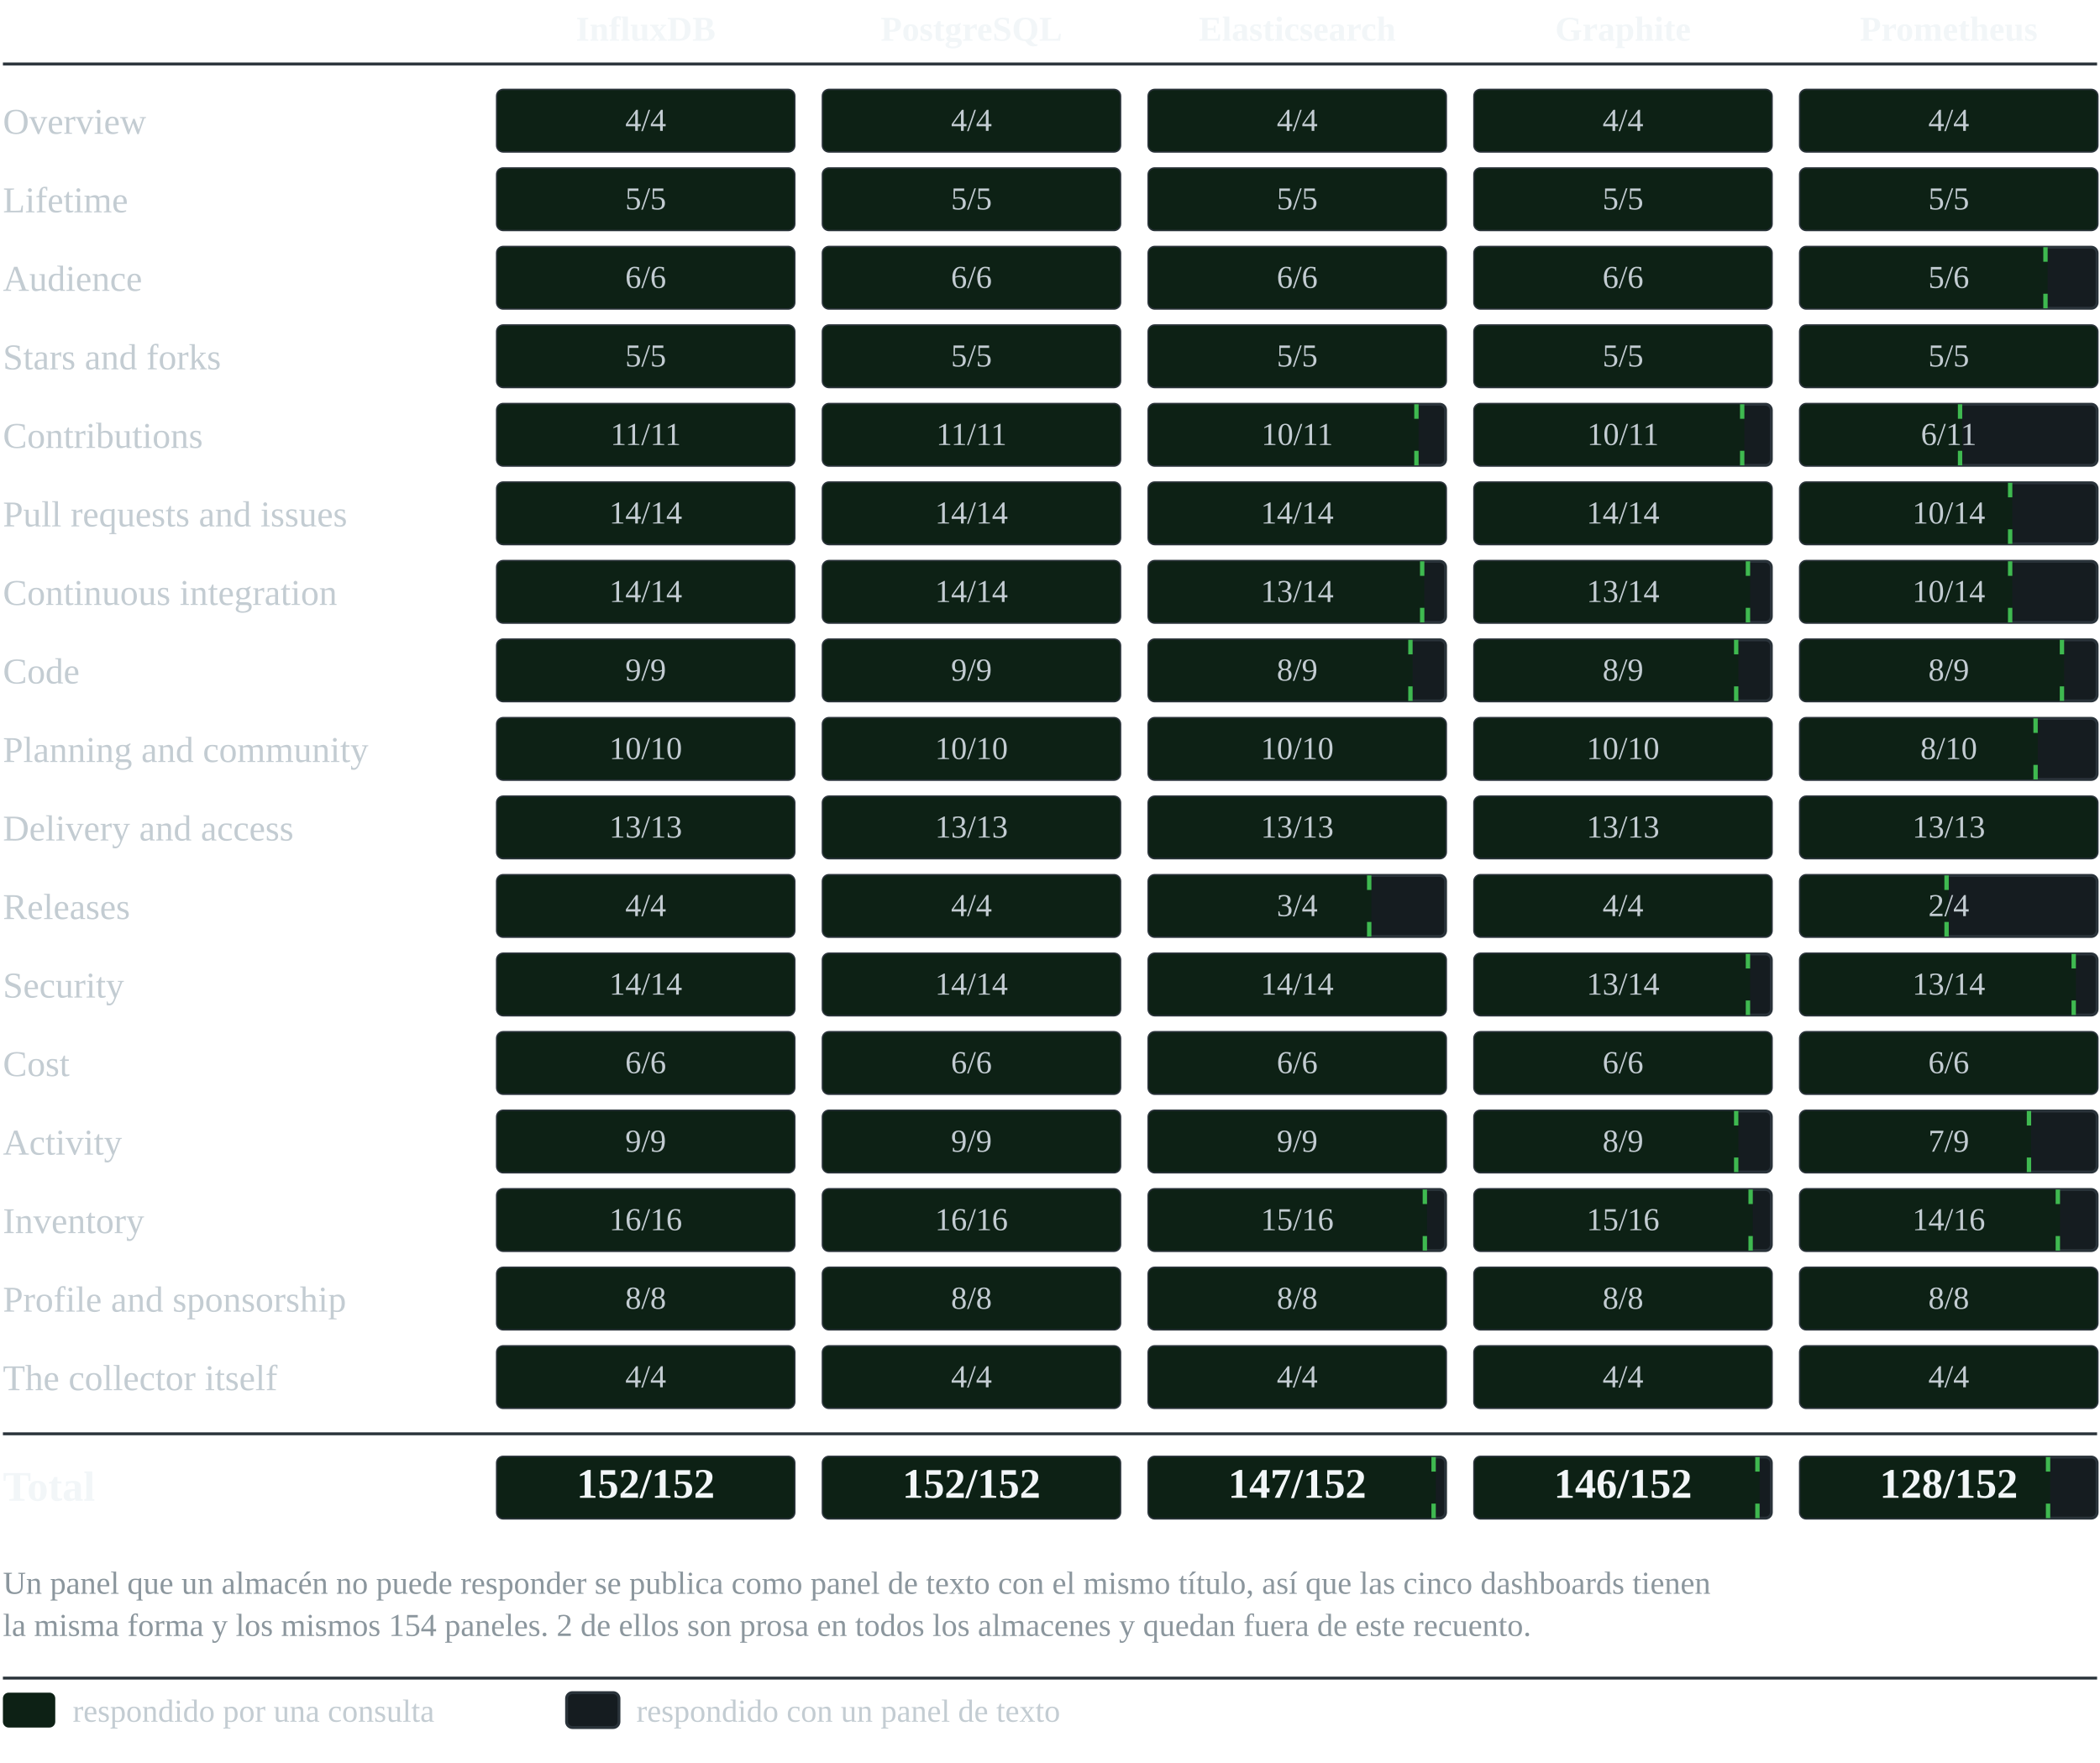
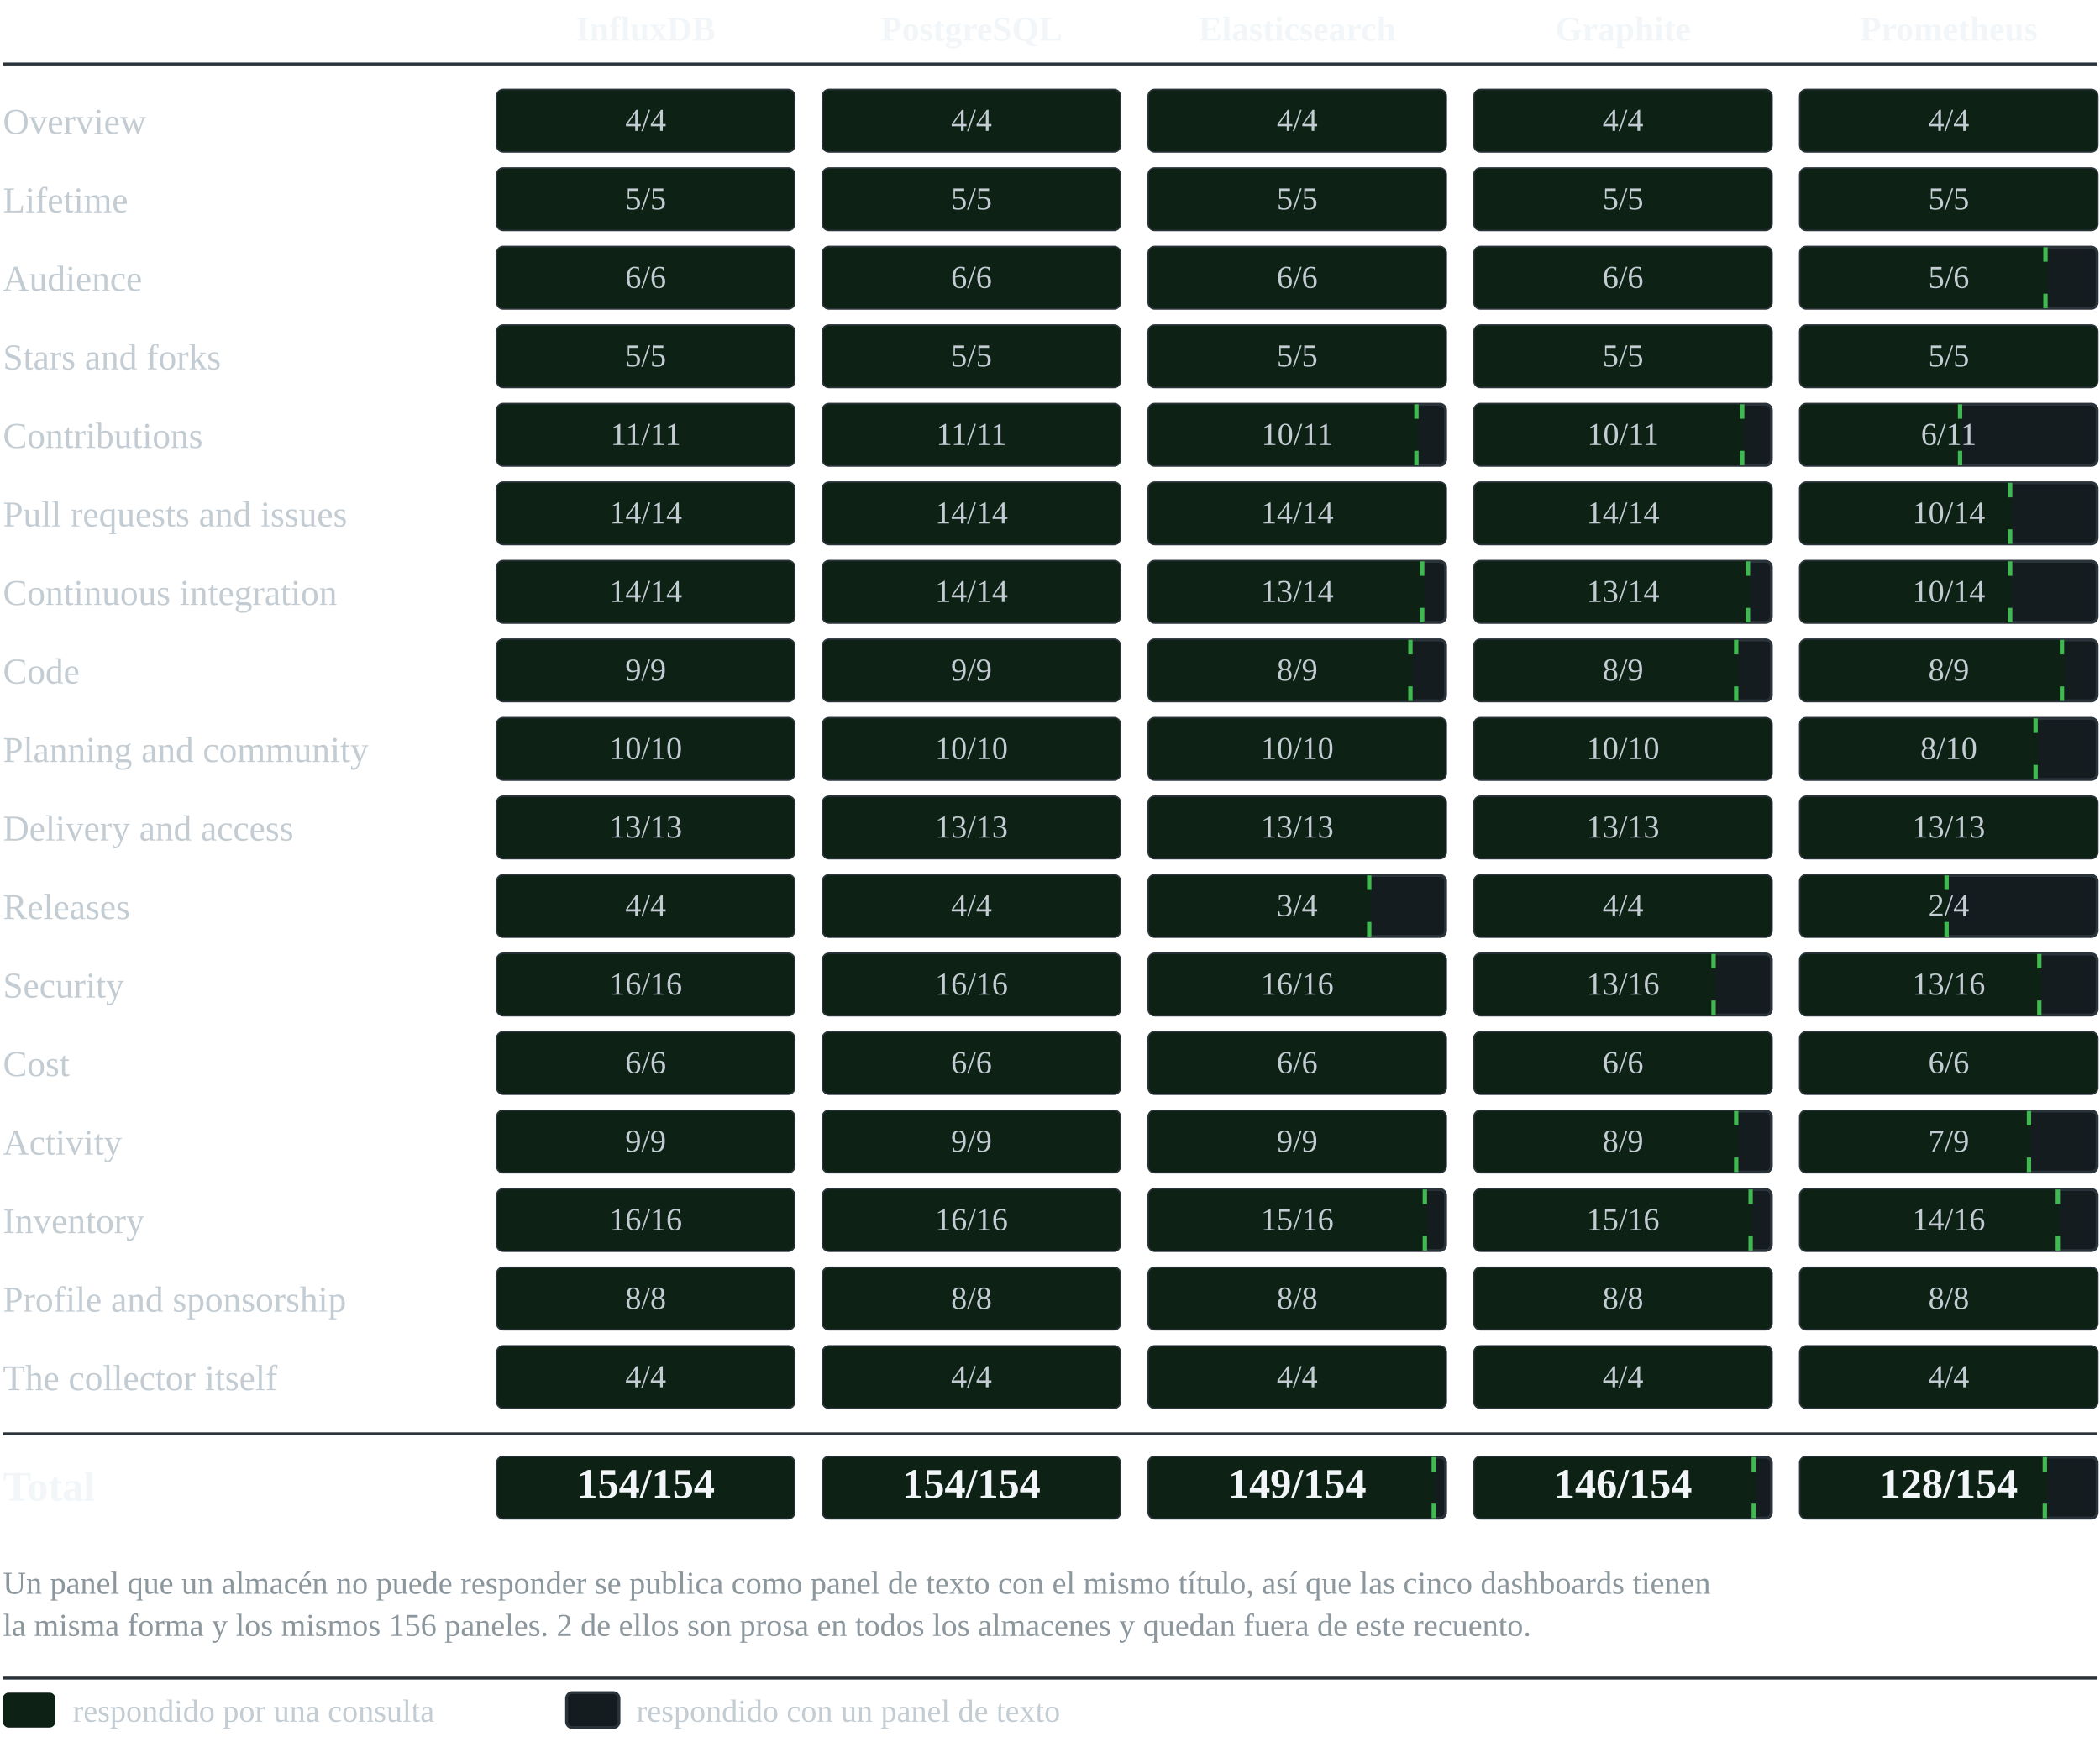
<svg xmlns="http://www.w3.org/2000/svg" class="gf" viewBox="-1 -1 722 606" role="img" aria-labelledby="gf-stores-es-wide-t gf-stores-es-wide-d">
  <style>.gf{font-family:var(--sl-font,ui-sans-serif,system-ui,sans-serif)}.gf text{fill:var(--rb-body,#c3ccd2);font-size:12.5px}.gf .gf-title{fill:var(--rb-heading,#f2f6f8);font-size:14.5px;font-weight:600}.gf .gf-col{fill:var(--rb-heading,#f2f6f8);font-size:12px;font-weight:600}.gf .gf-muted{fill:var(--rb-muted,#8b969d);font-size:11px}.gf .gf-small{font-size:11px}.gf .gf-count{font-size:26px;font-weight:700}.gf .gf-keep{fill:var(--rb-accent,#3fb950)}.gf .gf-add{fill:var(--rb-status-drop,#e0605c)}.gf .gf-box{fill:var(--rb-surface,#151c20);stroke:var(--rb-border,#2a333a);stroke-width:1}.gf .gf-cell-keep{fill:var(--rb-accent-soft,#0d2115);stroke:var(--rb-accent,#3fb950);stroke-width:1}.gf .gf-cell-add{fill:var(--rb-status-drop-soft,#2b1618);stroke:var(--rb-status-drop,#e0605c);stroke-width:1}.gf .gf-bar{fill:var(--rb-accent-soft,#0d2115)}.gf .gf-edge{fill:var(--rb-accent,#3fb950)}.gf .gf-rule{stroke:var(--rb-border,#2a333a);stroke-width:1}.gf .gf-line{stroke:var(--rb-muted,#8b969d);stroke-width:1;fill:none}.gf .gf-head{fill:var(--rb-muted,#8b969d)}</style>
  <text x="221" y="13" class="gf-col" text-anchor="middle">InfluxDB</text>
  <text x="333" y="13" class="gf-col" text-anchor="middle">PostgreSQL</text>
  <text x="445" y="13" class="gf-col" text-anchor="middle">Elasticsearch</text>
  <text x="557" y="13" class="gf-col" text-anchor="middle">Graphite</text>
  <text x="669" y="13" class="gf-col" text-anchor="middle">Prometheus</text>
  <line x1="0" y1="21" x2="720" y2="21" class="gf-rule" />
  <text x="0" y="45">Overview</text>
  <rect x="170" y="30" width="102" height="21" rx="2" class="gf-box" />
  <rect x="170" y="30" width="102" height="21" rx="2" class="gf-bar" />
  <text x="221" y="44" class="gf-small" text-anchor="middle">4/4</text>
  <rect x="282" y="30" width="102" height="21" rx="2" class="gf-box" />
  <rect x="282" y="30" width="102" height="21" rx="2" class="gf-bar" />
  <text x="333" y="44" class="gf-small" text-anchor="middle">4/4</text>
  <rect x="394" y="30" width="102" height="21" rx="2" class="gf-box" />
  <rect x="394" y="30" width="102" height="21" rx="2" class="gf-bar" />
  <text x="445" y="44" class="gf-small" text-anchor="middle">4/4</text>
  <rect x="506" y="30" width="102" height="21" rx="2" class="gf-box" />
  <rect x="506" y="30" width="102" height="21" rx="2" class="gf-bar" />
  <text x="557" y="44" class="gf-small" text-anchor="middle">4/4</text>
  <rect x="618" y="30" width="102" height="21" rx="2" class="gf-box" />
  <rect x="618" y="30" width="102" height="21" rx="2" class="gf-bar" />
  <text x="669" y="44" class="gf-small" text-anchor="middle">4/4</text>
  <text x="0" y="72">Lifetime</text>
  <rect x="170" y="57" width="102" height="21" rx="2" class="gf-box" />
  <rect x="170" y="57" width="102" height="21" rx="2" class="gf-bar" />
  <text x="221" y="71" class="gf-small" text-anchor="middle">5/5</text>
  <rect x="282" y="57" width="102" height="21" rx="2" class="gf-box" />
  <rect x="282" y="57" width="102" height="21" rx="2" class="gf-bar" />
  <text x="333" y="71" class="gf-small" text-anchor="middle">5/5</text>
  <rect x="394" y="57" width="102" height="21" rx="2" class="gf-box" />
  <rect x="394" y="57" width="102" height="21" rx="2" class="gf-bar" />
  <text x="445" y="71" class="gf-small" text-anchor="middle">5/5</text>
  <rect x="506" y="57" width="102" height="21" rx="2" class="gf-box" />
  <rect x="506" y="57" width="102" height="21" rx="2" class="gf-bar" />
  <text x="557" y="71" class="gf-small" text-anchor="middle">5/5</text>
  <rect x="618" y="57" width="102" height="21" rx="2" class="gf-box" />
  <rect x="618" y="57" width="102" height="21" rx="2" class="gf-bar" />
  <text x="669" y="71" class="gf-small" text-anchor="middle">5/5</text>
  <text x="0" y="99">Audience</text>
  <rect x="170" y="84" width="102" height="21" rx="2" class="gf-box" />
  <rect x="170" y="84" width="102" height="21" rx="2" class="gf-bar" />
  <text x="221" y="98" class="gf-small" text-anchor="middle">6/6</text>
  <rect x="282" y="84" width="102" height="21" rx="2" class="gf-box" />
  <rect x="282" y="84" width="102" height="21" rx="2" class="gf-bar" />
  <text x="333" y="98" class="gf-small" text-anchor="middle">6/6</text>
  <rect x="394" y="84" width="102" height="21" rx="2" class="gf-box" />
  <rect x="394" y="84" width="102" height="21" rx="2" class="gf-bar" />
  <text x="445" y="98" class="gf-small" text-anchor="middle">6/6</text>
  <rect x="506" y="84" width="102" height="21" rx="2" class="gf-box" />
  <rect x="506" y="84" width="102" height="21" rx="2" class="gf-bar" />
  <text x="557" y="98" class="gf-small" text-anchor="middle">6/6</text>
  <rect x="618" y="84" width="102" height="21" rx="2" class="gf-box" />
  <rect x="618" y="84" width="85" height="21" rx="2" class="gf-bar" />
  <rect x="701.5" y="84" width="1.5" height="5" rx="0" class="gf-edge" />
  <rect x="701.5" y="100" width="1.5" height="5" rx="0" class="gf-edge" />
  <text x="669" y="98" class="gf-small" text-anchor="middle">5/6</text>
  <text x="0" y="126">Stars and forks</text>
  <rect x="170" y="111" width="102" height="21" rx="2" class="gf-box" />
  <rect x="170" y="111" width="102" height="21" rx="2" class="gf-bar" />
  <text x="221" y="125" class="gf-small" text-anchor="middle">5/5</text>
  <rect x="282" y="111" width="102" height="21" rx="2" class="gf-box" />
  <rect x="282" y="111" width="102" height="21" rx="2" class="gf-bar" />
  <text x="333" y="125" class="gf-small" text-anchor="middle">5/5</text>
  <rect x="394" y="111" width="102" height="21" rx="2" class="gf-box" />
  <rect x="394" y="111" width="102" height="21" rx="2" class="gf-bar" />
  <text x="445" y="125" class="gf-small" text-anchor="middle">5/5</text>
  <rect x="506" y="111" width="102" height="21" rx="2" class="gf-box" />
  <rect x="506" y="111" width="102" height="21" rx="2" class="gf-bar" />
  <text x="557" y="125" class="gf-small" text-anchor="middle">5/5</text>
  <rect x="618" y="111" width="102" height="21" rx="2" class="gf-box" />
  <rect x="618" y="111" width="102" height="21" rx="2" class="gf-bar" />
  <text x="669" y="125" class="gf-small" text-anchor="middle">5/5</text>
  <text x="0" y="153">Contributions</text>
  <rect x="170" y="138" width="102" height="21" rx="2" class="gf-box" />
  <rect x="170" y="138" width="102" height="21" rx="2" class="gf-bar" />
  <text x="221" y="152" class="gf-small" text-anchor="middle">11/11</text>
  <rect x="282" y="138" width="102" height="21" rx="2" class="gf-box" />
  <rect x="282" y="138" width="102" height="21" rx="2" class="gf-bar" />
  <text x="333" y="152" class="gf-small" text-anchor="middle">11/11</text>
  <rect x="394" y="138" width="102" height="21" rx="2" class="gf-box" />
  <rect x="394" y="138" width="92.73" height="21" rx="2" class="gf-bar" />
  <rect x="485.23" y="138" width="1.5" height="5" rx="0" class="gf-edge" />
  <rect x="485.23" y="154" width="1.5" height="5" rx="0" class="gf-edge" />
  <text x="445" y="152" class="gf-small" text-anchor="middle">10/11</text>
  <rect x="506" y="138" width="102" height="21" rx="2" class="gf-box" />
  <rect x="506" y="138" width="92.73" height="21" rx="2" class="gf-bar" />
  <rect x="597.23" y="138" width="1.5" height="5" rx="0" class="gf-edge" />
  <rect x="597.23" y="154" width="1.5" height="5" rx="0" class="gf-edge" />
  <text x="557" y="152" class="gf-small" text-anchor="middle">10/11</text>
  <rect x="618" y="138" width="102" height="21" rx="2" class="gf-box" />
  <rect x="618" y="138" width="55.64" height="21" rx="2" class="gf-bar" />
  <rect x="672.14" y="138" width="1.5" height="5" rx="0" class="gf-edge" />
  <rect x="672.14" y="154" width="1.5" height="5" rx="0" class="gf-edge" />
  <text x="669" y="152" class="gf-small" text-anchor="middle">6/11</text>
  <text x="0" y="180">Pull requests and issues</text>
  <rect x="170" y="165" width="102" height="21" rx="2" class="gf-box" />
  <rect x="170" y="165" width="102" height="21" rx="2" class="gf-bar" />
  <text x="221" y="179" class="gf-small" text-anchor="middle">14/14</text>
  <rect x="282" y="165" width="102" height="21" rx="2" class="gf-box" />
  <rect x="282" y="165" width="102" height="21" rx="2" class="gf-bar" />
  <text x="333" y="179" class="gf-small" text-anchor="middle">14/14</text>
  <rect x="394" y="165" width="102" height="21" rx="2" class="gf-box" />
  <rect x="394" y="165" width="102" height="21" rx="2" class="gf-bar" />
  <text x="445" y="179" class="gf-small" text-anchor="middle">14/14</text>
  <rect x="506" y="165" width="102" height="21" rx="2" class="gf-box" />
  <rect x="506" y="165" width="102" height="21" rx="2" class="gf-bar" />
  <text x="557" y="179" class="gf-small" text-anchor="middle">14/14</text>
  <rect x="618" y="165" width="102" height="21" rx="2" class="gf-box" />
  <rect x="618" y="165" width="72.86" height="21" rx="2" class="gf-bar" />
  <rect x="689.36" y="165" width="1.5" height="5" rx="0" class="gf-edge" />
  <rect x="689.36" y="181" width="1.5" height="5" rx="0" class="gf-edge" />
  <text x="669" y="179" class="gf-small" text-anchor="middle">10/14</text>
  <text x="0" y="207">Continuous integration</text>
  <rect x="170" y="192" width="102" height="21" rx="2" class="gf-box" />
  <rect x="170" y="192" width="102" height="21" rx="2" class="gf-bar" />
  <text x="221" y="206" class="gf-small" text-anchor="middle">14/14</text>
  <rect x="282" y="192" width="102" height="21" rx="2" class="gf-box" />
  <rect x="282" y="192" width="102" height="21" rx="2" class="gf-bar" />
  <text x="333" y="206" class="gf-small" text-anchor="middle">14/14</text>
  <rect x="394" y="192" width="102" height="21" rx="2" class="gf-box" />
  <rect x="394" y="192" width="94.71" height="21" rx="2" class="gf-bar" />
  <rect x="487.21" y="192" width="1.5" height="5" rx="0" class="gf-edge" />
  <rect x="487.21" y="208" width="1.5" height="5" rx="0" class="gf-edge" />
  <text x="445" y="206" class="gf-small" text-anchor="middle">13/14</text>
  <rect x="506" y="192" width="102" height="21" rx="2" class="gf-box" />
  <rect x="506" y="192" width="94.71" height="21" rx="2" class="gf-bar" />
  <rect x="599.21" y="192" width="1.5" height="5" rx="0" class="gf-edge" />
  <rect x="599.21" y="208" width="1.5" height="5" rx="0" class="gf-edge" />
  <text x="557" y="206" class="gf-small" text-anchor="middle">13/14</text>
  <rect x="618" y="192" width="102" height="21" rx="2" class="gf-box" />
  <rect x="618" y="192" width="72.86" height="21" rx="2" class="gf-bar" />
  <rect x="689.36" y="192" width="1.5" height="5" rx="0" class="gf-edge" />
  <rect x="689.36" y="208" width="1.5" height="5" rx="0" class="gf-edge" />
  <text x="669" y="206" class="gf-small" text-anchor="middle">10/14</text>
  <text x="0" y="234">Code</text>
  <rect x="170" y="219" width="102" height="21" rx="2" class="gf-box" />
  <rect x="170" y="219" width="102" height="21" rx="2" class="gf-bar" />
  <text x="221" y="233" class="gf-small" text-anchor="middle">9/9</text>
  <rect x="282" y="219" width="102" height="21" rx="2" class="gf-box" />
  <rect x="282" y="219" width="102" height="21" rx="2" class="gf-bar" />
  <text x="333" y="233" class="gf-small" text-anchor="middle">9/9</text>
  <rect x="394" y="219" width="102" height="21" rx="2" class="gf-box" />
  <rect x="394" y="219" width="90.67" height="21" rx="2" class="gf-bar" />
  <rect x="483.17" y="219" width="1.5" height="5" rx="0" class="gf-edge" />
  <rect x="483.17" y="235" width="1.5" height="5" rx="0" class="gf-edge" />
  <text x="445" y="233" class="gf-small" text-anchor="middle">8/9</text>
  <rect x="506" y="219" width="102" height="21" rx="2" class="gf-box" />
  <rect x="506" y="219" width="90.67" height="21" rx="2" class="gf-bar" />
  <rect x="595.17" y="219" width="1.5" height="5" rx="0" class="gf-edge" />
  <rect x="595.17" y="235" width="1.5" height="5" rx="0" class="gf-edge" />
  <text x="557" y="233" class="gf-small" text-anchor="middle">8/9</text>
  <rect x="618" y="219" width="102" height="21" rx="2" class="gf-box" />
  <rect x="618" y="219" width="90.67" height="21" rx="2" class="gf-bar" />
  <rect x="707.17" y="219" width="1.5" height="5" rx="0" class="gf-edge" />
  <rect x="707.17" y="235" width="1.5" height="5" rx="0" class="gf-edge" />
  <text x="669" y="233" class="gf-small" text-anchor="middle">8/9</text>
  <text x="0" y="261">Planning and community</text>
  <rect x="170" y="246" width="102" height="21" rx="2" class="gf-box" />
  <rect x="170" y="246" width="102" height="21" rx="2" class="gf-bar" />
  <text x="221" y="260" class="gf-small" text-anchor="middle">10/10</text>
  <rect x="282" y="246" width="102" height="21" rx="2" class="gf-box" />
  <rect x="282" y="246" width="102" height="21" rx="2" class="gf-bar" />
  <text x="333" y="260" class="gf-small" text-anchor="middle">10/10</text>
  <rect x="394" y="246" width="102" height="21" rx="2" class="gf-box" />
  <rect x="394" y="246" width="102" height="21" rx="2" class="gf-bar" />
  <text x="445" y="260" class="gf-small" text-anchor="middle">10/10</text>
  <rect x="506" y="246" width="102" height="21" rx="2" class="gf-box" />
  <rect x="506" y="246" width="102" height="21" rx="2" class="gf-bar" />
  <text x="557" y="260" class="gf-small" text-anchor="middle">10/10</text>
  <rect x="618" y="246" width="102" height="21" rx="2" class="gf-box" />
  <rect x="618" y="246" width="81.6" height="21" rx="2" class="gf-bar" />
  <rect x="698.1" y="246" width="1.5" height="5" rx="0" class="gf-edge" />
  <rect x="698.1" y="262" width="1.5" height="5" rx="0" class="gf-edge" />
  <text x="669" y="260" class="gf-small" text-anchor="middle">8/10</text>
  <text x="0" y="288">Delivery and access</text>
  <rect x="170" y="273" width="102" height="21" rx="2" class="gf-box" />
  <rect x="170" y="273" width="102" height="21" rx="2" class="gf-bar" />
  <text x="221" y="287" class="gf-small" text-anchor="middle">13/13</text>
  <rect x="282" y="273" width="102" height="21" rx="2" class="gf-box" />
  <rect x="282" y="273" width="102" height="21" rx="2" class="gf-bar" />
  <text x="333" y="287" class="gf-small" text-anchor="middle">13/13</text>
  <rect x="394" y="273" width="102" height="21" rx="2" class="gf-box" />
  <rect x="394" y="273" width="102" height="21" rx="2" class="gf-bar" />
  <text x="445" y="287" class="gf-small" text-anchor="middle">13/13</text>
  <rect x="506" y="273" width="102" height="21" rx="2" class="gf-box" />
  <rect x="506" y="273" width="102" height="21" rx="2" class="gf-bar" />
  <text x="557" y="287" class="gf-small" text-anchor="middle">13/13</text>
  <rect x="618" y="273" width="102" height="21" rx="2" class="gf-box" />
  <rect x="618" y="273" width="102" height="21" rx="2" class="gf-bar" />
  <text x="669" y="287" class="gf-small" text-anchor="middle">13/13</text>
  <text x="0" y="315">Releases</text>
  <rect x="170" y="300" width="102" height="21" rx="2" class="gf-box" />
  <rect x="170" y="300" width="102" height="21" rx="2" class="gf-bar" />
  <text x="221" y="314" class="gf-small" text-anchor="middle">4/4</text>
  <rect x="282" y="300" width="102" height="21" rx="2" class="gf-box" />
  <rect x="282" y="300" width="102" height="21" rx="2" class="gf-bar" />
  <text x="333" y="314" class="gf-small" text-anchor="middle">4/4</text>
  <rect x="394" y="300" width="102" height="21" rx="2" class="gf-box" />
  <rect x="394" y="300" width="76.5" height="21" rx="2" class="gf-bar" />
  <rect x="469" y="300" width="1.5" height="5" rx="0" class="gf-edge" />
  <rect x="469" y="316" width="1.5" height="5" rx="0" class="gf-edge" />
  <text x="445" y="314" class="gf-small" text-anchor="middle">3/4</text>
  <rect x="506" y="300" width="102" height="21" rx="2" class="gf-box" />
  <rect x="506" y="300" width="102" height="21" rx="2" class="gf-bar" />
  <text x="557" y="314" class="gf-small" text-anchor="middle">4/4</text>
  <rect x="618" y="300" width="102" height="21" rx="2" class="gf-box" />
  <rect x="618" y="300" width="51" height="21" rx="2" class="gf-bar" />
  <rect x="667.5" y="300" width="1.5" height="5" rx="0" class="gf-edge" />
  <rect x="667.5" y="316" width="1.5" height="5" rx="0" class="gf-edge" />
  <text x="669" y="314" class="gf-small" text-anchor="middle">2/4</text>
  <text x="0" y="342">Security</text>
  <rect x="170" y="327" width="102" height="21" rx="2" class="gf-box" />
  <rect x="170" y="327" width="102" height="21" rx="2" class="gf-bar" />
-   <text x="221" y="341" class="gf-small" text-anchor="middle">14/14</text>
+   <text x="221" y="341" class="gf-small" text-anchor="middle">16/16</text>
  <rect x="282" y="327" width="102" height="21" rx="2" class="gf-box" />
  <rect x="282" y="327" width="102" height="21" rx="2" class="gf-bar" />
-   <text x="333" y="341" class="gf-small" text-anchor="middle">14/14</text>
+   <text x="333" y="341" class="gf-small" text-anchor="middle">16/16</text>
  <rect x="394" y="327" width="102" height="21" rx="2" class="gf-box" />
  <rect x="394" y="327" width="102" height="21" rx="2" class="gf-bar" />
-   <text x="445" y="341" class="gf-small" text-anchor="middle">14/14</text>
+   <text x="445" y="341" class="gf-small" text-anchor="middle">16/16</text>
  <rect x="506" y="327" width="102" height="21" rx="2" class="gf-box" />
-   <rect x="506" y="327" width="94.71" height="21" rx="2" class="gf-bar" />
-   <rect x="599.21" y="327" width="1.5" height="5" rx="0" class="gf-edge" />
-   <rect x="599.21" y="343" width="1.5" height="5" rx="0" class="gf-edge" />
-   <text x="557" y="341" class="gf-small" text-anchor="middle">13/14</text>
+   <rect x="506" y="327" width="82.88" height="21" rx="2" class="gf-bar" />
+   <rect x="587.38" y="327" width="1.5" height="5" rx="0" class="gf-edge" />
+   <rect x="587.38" y="343" width="1.5" height="5" rx="0" class="gf-edge" />
+   <text x="557" y="341" class="gf-small" text-anchor="middle">13/16</text>
  <rect x="618" y="327" width="102" height="21" rx="2" class="gf-box" />
-   <rect x="618" y="327" width="94.71" height="21" rx="2" class="gf-bar" />
-   <rect x="711.21" y="327" width="1.5" height="5" rx="0" class="gf-edge" />
-   <rect x="711.21" y="343" width="1.5" height="5" rx="0" class="gf-edge" />
-   <text x="669" y="341" class="gf-small" text-anchor="middle">13/14</text>
+   <rect x="618" y="327" width="82.88" height="21" rx="2" class="gf-bar" />
+   <rect x="699.38" y="327" width="1.5" height="5" rx="0" class="gf-edge" />
+   <rect x="699.38" y="343" width="1.5" height="5" rx="0" class="gf-edge" />
+   <text x="669" y="341" class="gf-small" text-anchor="middle">13/16</text>
  <text x="0" y="369">Cost</text>
  <rect x="170" y="354" width="102" height="21" rx="2" class="gf-box" />
  <rect x="170" y="354" width="102" height="21" rx="2" class="gf-bar" />
  <text x="221" y="368" class="gf-small" text-anchor="middle">6/6</text>
  <rect x="282" y="354" width="102" height="21" rx="2" class="gf-box" />
  <rect x="282" y="354" width="102" height="21" rx="2" class="gf-bar" />
  <text x="333" y="368" class="gf-small" text-anchor="middle">6/6</text>
  <rect x="394" y="354" width="102" height="21" rx="2" class="gf-box" />
  <rect x="394" y="354" width="102" height="21" rx="2" class="gf-bar" />
  <text x="445" y="368" class="gf-small" text-anchor="middle">6/6</text>
  <rect x="506" y="354" width="102" height="21" rx="2" class="gf-box" />
  <rect x="506" y="354" width="102" height="21" rx="2" class="gf-bar" />
  <text x="557" y="368" class="gf-small" text-anchor="middle">6/6</text>
  <rect x="618" y="354" width="102" height="21" rx="2" class="gf-box" />
  <rect x="618" y="354" width="102" height="21" rx="2" class="gf-bar" />
  <text x="669" y="368" class="gf-small" text-anchor="middle">6/6</text>
  <text x="0" y="396">Activity</text>
  <rect x="170" y="381" width="102" height="21" rx="2" class="gf-box" />
  <rect x="170" y="381" width="102" height="21" rx="2" class="gf-bar" />
  <text x="221" y="395" class="gf-small" text-anchor="middle">9/9</text>
  <rect x="282" y="381" width="102" height="21" rx="2" class="gf-box" />
  <rect x="282" y="381" width="102" height="21" rx="2" class="gf-bar" />
  <text x="333" y="395" class="gf-small" text-anchor="middle">9/9</text>
  <rect x="394" y="381" width="102" height="21" rx="2" class="gf-box" />
  <rect x="394" y="381" width="102" height="21" rx="2" class="gf-bar" />
  <text x="445" y="395" class="gf-small" text-anchor="middle">9/9</text>
  <rect x="506" y="381" width="102" height="21" rx="2" class="gf-box" />
  <rect x="506" y="381" width="90.67" height="21" rx="2" class="gf-bar" />
  <rect x="595.17" y="381" width="1.5" height="5" rx="0" class="gf-edge" />
  <rect x="595.17" y="397" width="1.5" height="5" rx="0" class="gf-edge" />
  <text x="557" y="395" class="gf-small" text-anchor="middle">8/9</text>
  <rect x="618" y="381" width="102" height="21" rx="2" class="gf-box" />
  <rect x="618" y="381" width="79.33" height="21" rx="2" class="gf-bar" />
  <rect x="695.83" y="381" width="1.5" height="5" rx="0" class="gf-edge" />
  <rect x="695.83" y="397" width="1.5" height="5" rx="0" class="gf-edge" />
  <text x="669" y="395" class="gf-small" text-anchor="middle">7/9</text>
  <text x="0" y="423">Inventory</text>
  <rect x="170" y="408" width="102" height="21" rx="2" class="gf-box" />
  <rect x="170" y="408" width="102" height="21" rx="2" class="gf-bar" />
  <text x="221" y="422" class="gf-small" text-anchor="middle">16/16</text>
  <rect x="282" y="408" width="102" height="21" rx="2" class="gf-box" />
  <rect x="282" y="408" width="102" height="21" rx="2" class="gf-bar" />
  <text x="333" y="422" class="gf-small" text-anchor="middle">16/16</text>
  <rect x="394" y="408" width="102" height="21" rx="2" class="gf-box" />
  <rect x="394" y="408" width="95.63" height="21" rx="2" class="gf-bar" />
  <rect x="488.13" y="408" width="1.5" height="5" rx="0" class="gf-edge" />
  <rect x="488.13" y="424" width="1.5" height="5" rx="0" class="gf-edge" />
  <text x="445" y="422" class="gf-small" text-anchor="middle">15/16</text>
  <rect x="506" y="408" width="102" height="21" rx="2" class="gf-box" />
  <rect x="506" y="408" width="95.63" height="21" rx="2" class="gf-bar" />
  <rect x="600.13" y="408" width="1.5" height="5" rx="0" class="gf-edge" />
  <rect x="600.13" y="424" width="1.5" height="5" rx="0" class="gf-edge" />
  <text x="557" y="422" class="gf-small" text-anchor="middle">15/16</text>
  <rect x="618" y="408" width="102" height="21" rx="2" class="gf-box" />
  <rect x="618" y="408" width="89.25" height="21" rx="2" class="gf-bar" />
  <rect x="705.75" y="408" width="1.5" height="5" rx="0" class="gf-edge" />
  <rect x="705.75" y="424" width="1.5" height="5" rx="0" class="gf-edge" />
  <text x="669" y="422" class="gf-small" text-anchor="middle">14/16</text>
  <text x="0" y="450">Profile and sponsorship</text>
  <rect x="170" y="435" width="102" height="21" rx="2" class="gf-box" />
  <rect x="170" y="435" width="102" height="21" rx="2" class="gf-bar" />
  <text x="221" y="449" class="gf-small" text-anchor="middle">8/8</text>
  <rect x="282" y="435" width="102" height="21" rx="2" class="gf-box" />
  <rect x="282" y="435" width="102" height="21" rx="2" class="gf-bar" />
  <text x="333" y="449" class="gf-small" text-anchor="middle">8/8</text>
  <rect x="394" y="435" width="102" height="21" rx="2" class="gf-box" />
  <rect x="394" y="435" width="102" height="21" rx="2" class="gf-bar" />
  <text x="445" y="449" class="gf-small" text-anchor="middle">8/8</text>
  <rect x="506" y="435" width="102" height="21" rx="2" class="gf-box" />
  <rect x="506" y="435" width="102" height="21" rx="2" class="gf-bar" />
  <text x="557" y="449" class="gf-small" text-anchor="middle">8/8</text>
  <rect x="618" y="435" width="102" height="21" rx="2" class="gf-box" />
  <rect x="618" y="435" width="102" height="21" rx="2" class="gf-bar" />
  <text x="669" y="449" class="gf-small" text-anchor="middle">8/8</text>
  <text x="0" y="477">The collector itself</text>
  <rect x="170" y="462" width="102" height="21" rx="2" class="gf-box" />
  <rect x="170" y="462" width="102" height="21" rx="2" class="gf-bar" />
  <text x="221" y="476" class="gf-small" text-anchor="middle">4/4</text>
  <rect x="282" y="462" width="102" height="21" rx="2" class="gf-box" />
  <rect x="282" y="462" width="102" height="21" rx="2" class="gf-bar" />
  <text x="333" y="476" class="gf-small" text-anchor="middle">4/4</text>
  <rect x="394" y="462" width="102" height="21" rx="2" class="gf-box" />
  <rect x="394" y="462" width="102" height="21" rx="2" class="gf-bar" />
  <text x="445" y="476" class="gf-small" text-anchor="middle">4/4</text>
  <rect x="506" y="462" width="102" height="21" rx="2" class="gf-box" />
  <rect x="506" y="462" width="102" height="21" rx="2" class="gf-bar" />
  <text x="557" y="476" class="gf-small" text-anchor="middle">4/4</text>
  <rect x="618" y="462" width="102" height="21" rx="2" class="gf-box" />
  <rect x="618" y="462" width="102" height="21" rx="2" class="gf-bar" />
  <text x="669" y="476" class="gf-small" text-anchor="middle">4/4</text>
  <line x1="0" y1="492" x2="720" y2="492" class="gf-rule" />
  <text x="0" y="515" class="gf-title">Total</text>
  <rect x="170" y="500" width="102" height="21" rx="2" class="gf-box" />
  <rect x="170" y="500" width="102" height="21" rx="2" class="gf-bar" />
-   <text x="221" y="514" class="gf-title" text-anchor="middle">152/152</text>
+   <text x="221" y="514" class="gf-title" text-anchor="middle">154/154</text>
  <rect x="282" y="500" width="102" height="21" rx="2" class="gf-box" />
  <rect x="282" y="500" width="102" height="21" rx="2" class="gf-bar" />
-   <text x="333" y="514" class="gf-title" text-anchor="middle">152/152</text>
+   <text x="333" y="514" class="gf-title" text-anchor="middle">154/154</text>
  <rect x="394" y="500" width="102" height="21" rx="2" class="gf-box" />
-   <rect x="394" y="500" width="98.64" height="21" rx="2" class="gf-bar" />
-   <rect x="491.14" y="500" width="1.5" height="5" rx="0" class="gf-edge" />
-   <rect x="491.14" y="516" width="1.5" height="5" rx="0" class="gf-edge" />
-   <text x="445" y="514" class="gf-title" text-anchor="middle">147/152</text>
+   <rect x="394" y="500" width="98.69" height="21" rx="2" class="gf-bar" />
+   <rect x="491.19" y="500" width="1.5" height="5" rx="0" class="gf-edge" />
+   <rect x="491.19" y="516" width="1.5" height="5" rx="0" class="gf-edge" />
+   <text x="445" y="514" class="gf-title" text-anchor="middle">149/154</text>
  <rect x="506" y="500" width="102" height="21" rx="2" class="gf-box" />
-   <rect x="506" y="500" width="97.97" height="21" rx="2" class="gf-bar" />
-   <rect x="602.47" y="500" width="1.5" height="5" rx="0" class="gf-edge" />
-   <rect x="602.47" y="516" width="1.5" height="5" rx="0" class="gf-edge" />
-   <text x="557" y="514" class="gf-title" text-anchor="middle">146/152</text>
+   <rect x="506" y="500" width="96.7" height="21" rx="2" class="gf-bar" />
+   <rect x="601.2" y="500" width="1.5" height="5" rx="0" class="gf-edge" />
+   <rect x="601.2" y="516" width="1.5" height="5" rx="0" class="gf-edge" />
+   <text x="557" y="514" class="gf-title" text-anchor="middle">146/154</text>
  <rect x="618" y="500" width="102" height="21" rx="2" class="gf-box" />
-   <rect x="618" y="500" width="85.89" height="21" rx="2" class="gf-bar" />
-   <rect x="702.39" y="500" width="1.5" height="5" rx="0" class="gf-edge" />
-   <rect x="702.39" y="516" width="1.5" height="5" rx="0" class="gf-edge" />
-   <text x="669" y="514" class="gf-title" text-anchor="middle">128/152</text>
+   <rect x="618" y="500" width="84.78" height="21" rx="2" class="gf-bar" />
+   <rect x="701.28" y="500" width="1.5" height="5" rx="0" class="gf-edge" />
+   <rect x="701.28" y="516" width="1.5" height="5" rx="0" class="gf-edge" />
+   <text x="669" y="514" class="gf-title" text-anchor="middle">128/154</text>
  <text x="0" y="547" class="gf-muted">Un panel que un almacén no puede responder se publica como panel de texto con el mismo título, así que las cinco dashboards tienen</text>
-   <text x="0" y="561.5" class="gf-muted">la misma forma y los mismos 154 paneles. 2 de ellos son prosa en todos los almacenes y quedan fuera de este recuento.</text>
+   <text x="0" y="561.5" class="gf-muted">la misma forma y los mismos 156 paneles. 2 de ellos son prosa en todos los almacenes y quedan fuera de este recuento.</text>
  <line x1="0" y1="576" x2="720" y2="576" class="gf-rule" />
  <rect x="0" y="581" width="18" height="12" rx="2" class="gf-bar" />
  <text x="24" y="591" class="gf-small">respondido por una consulta</text>
  <rect x="193.8" y="581" width="18" height="12" rx="2" class="gf-box" />
  <text x="217.8" y="591" class="gf-small">respondido con un panel de texto</text>
</svg>
